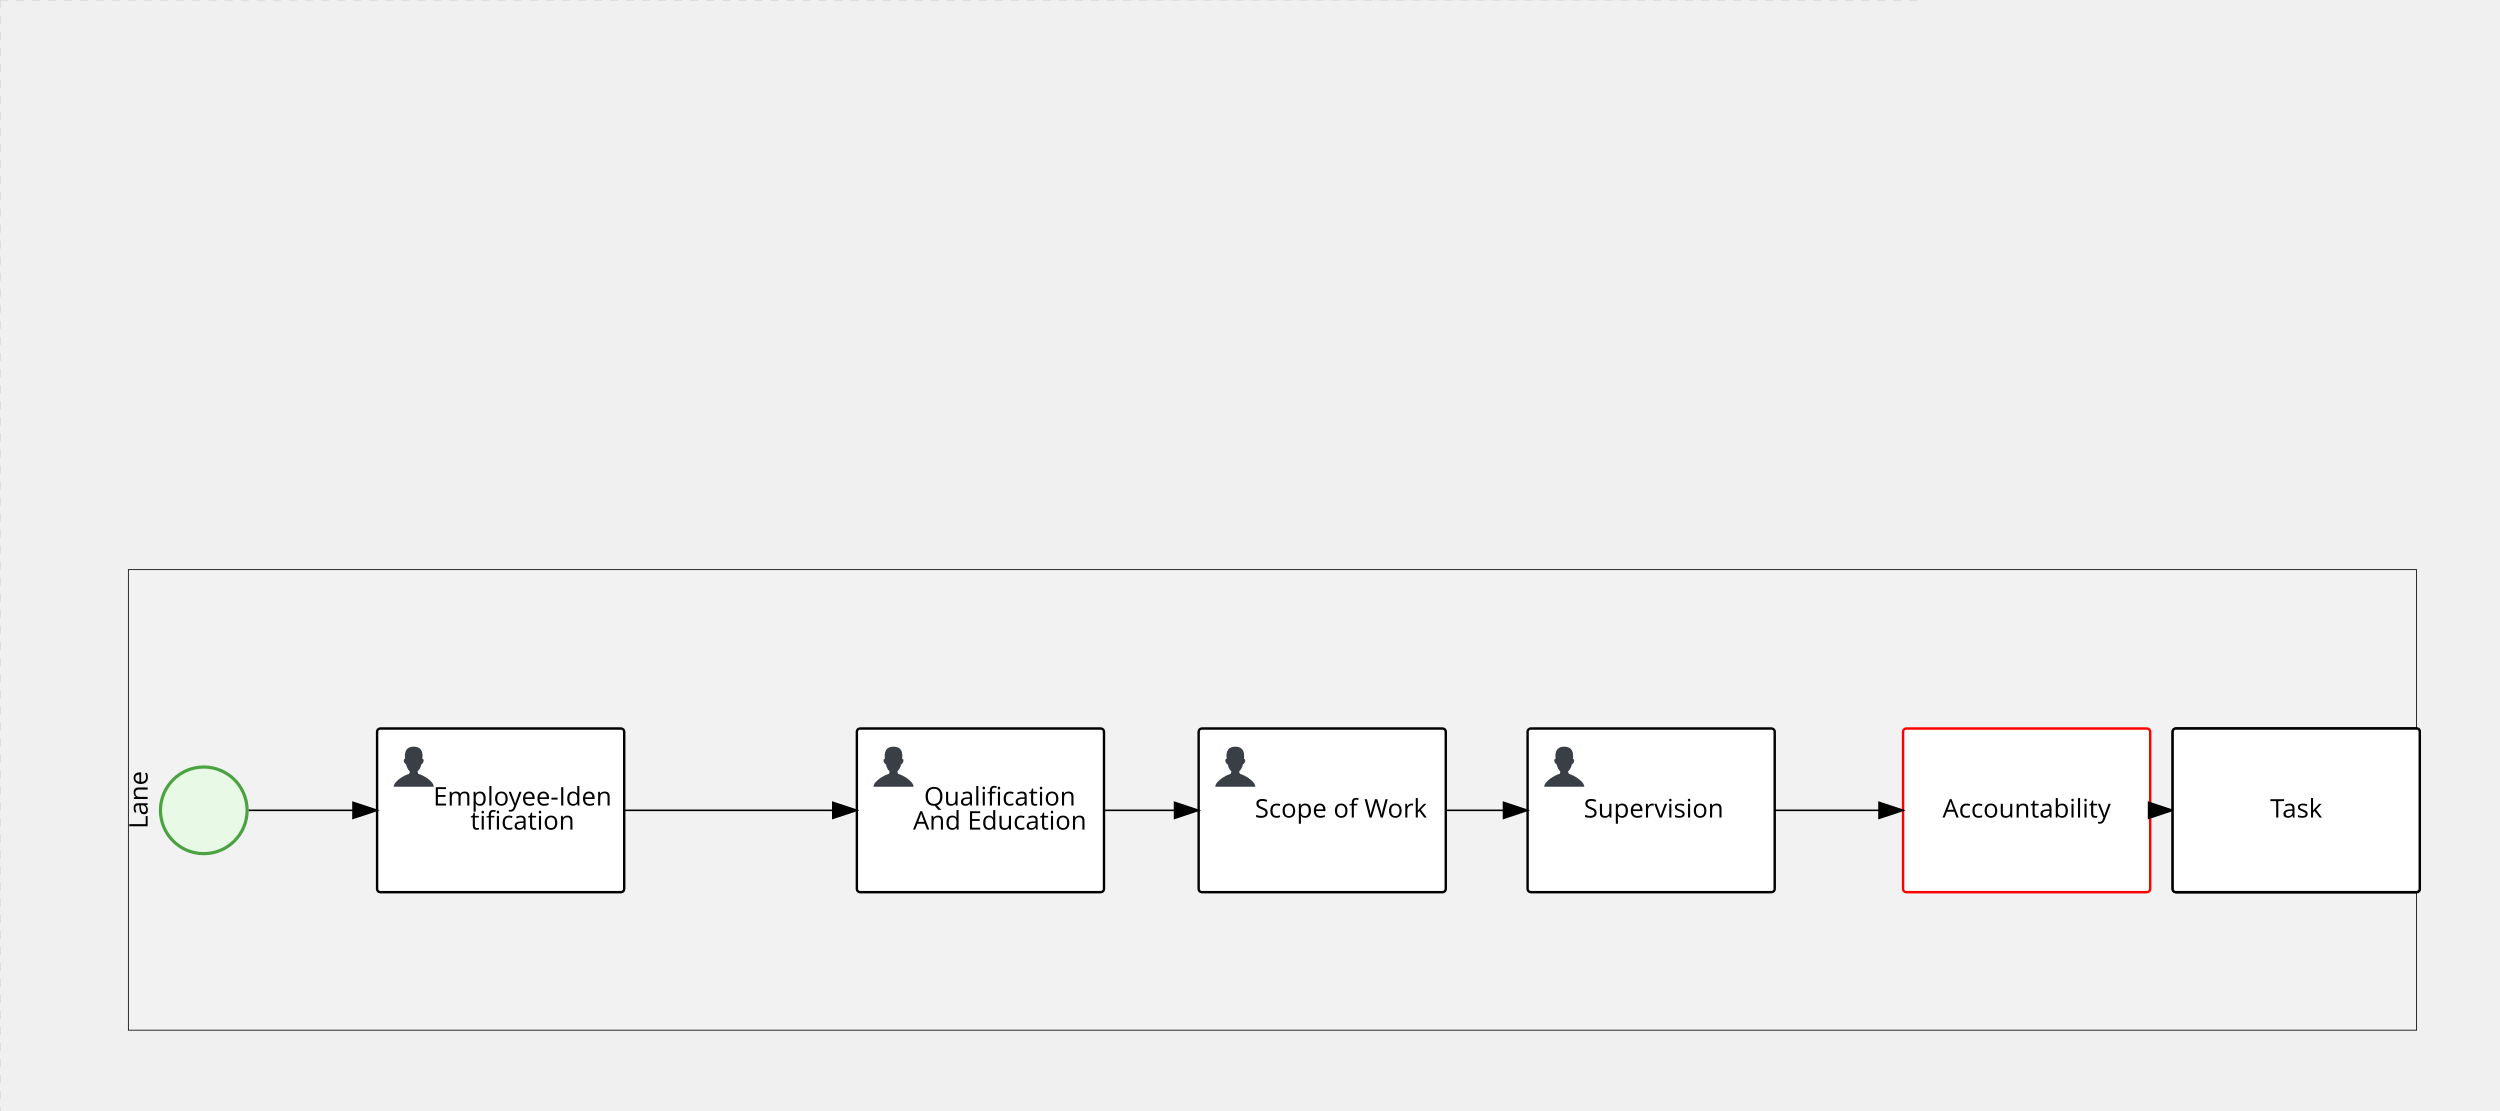
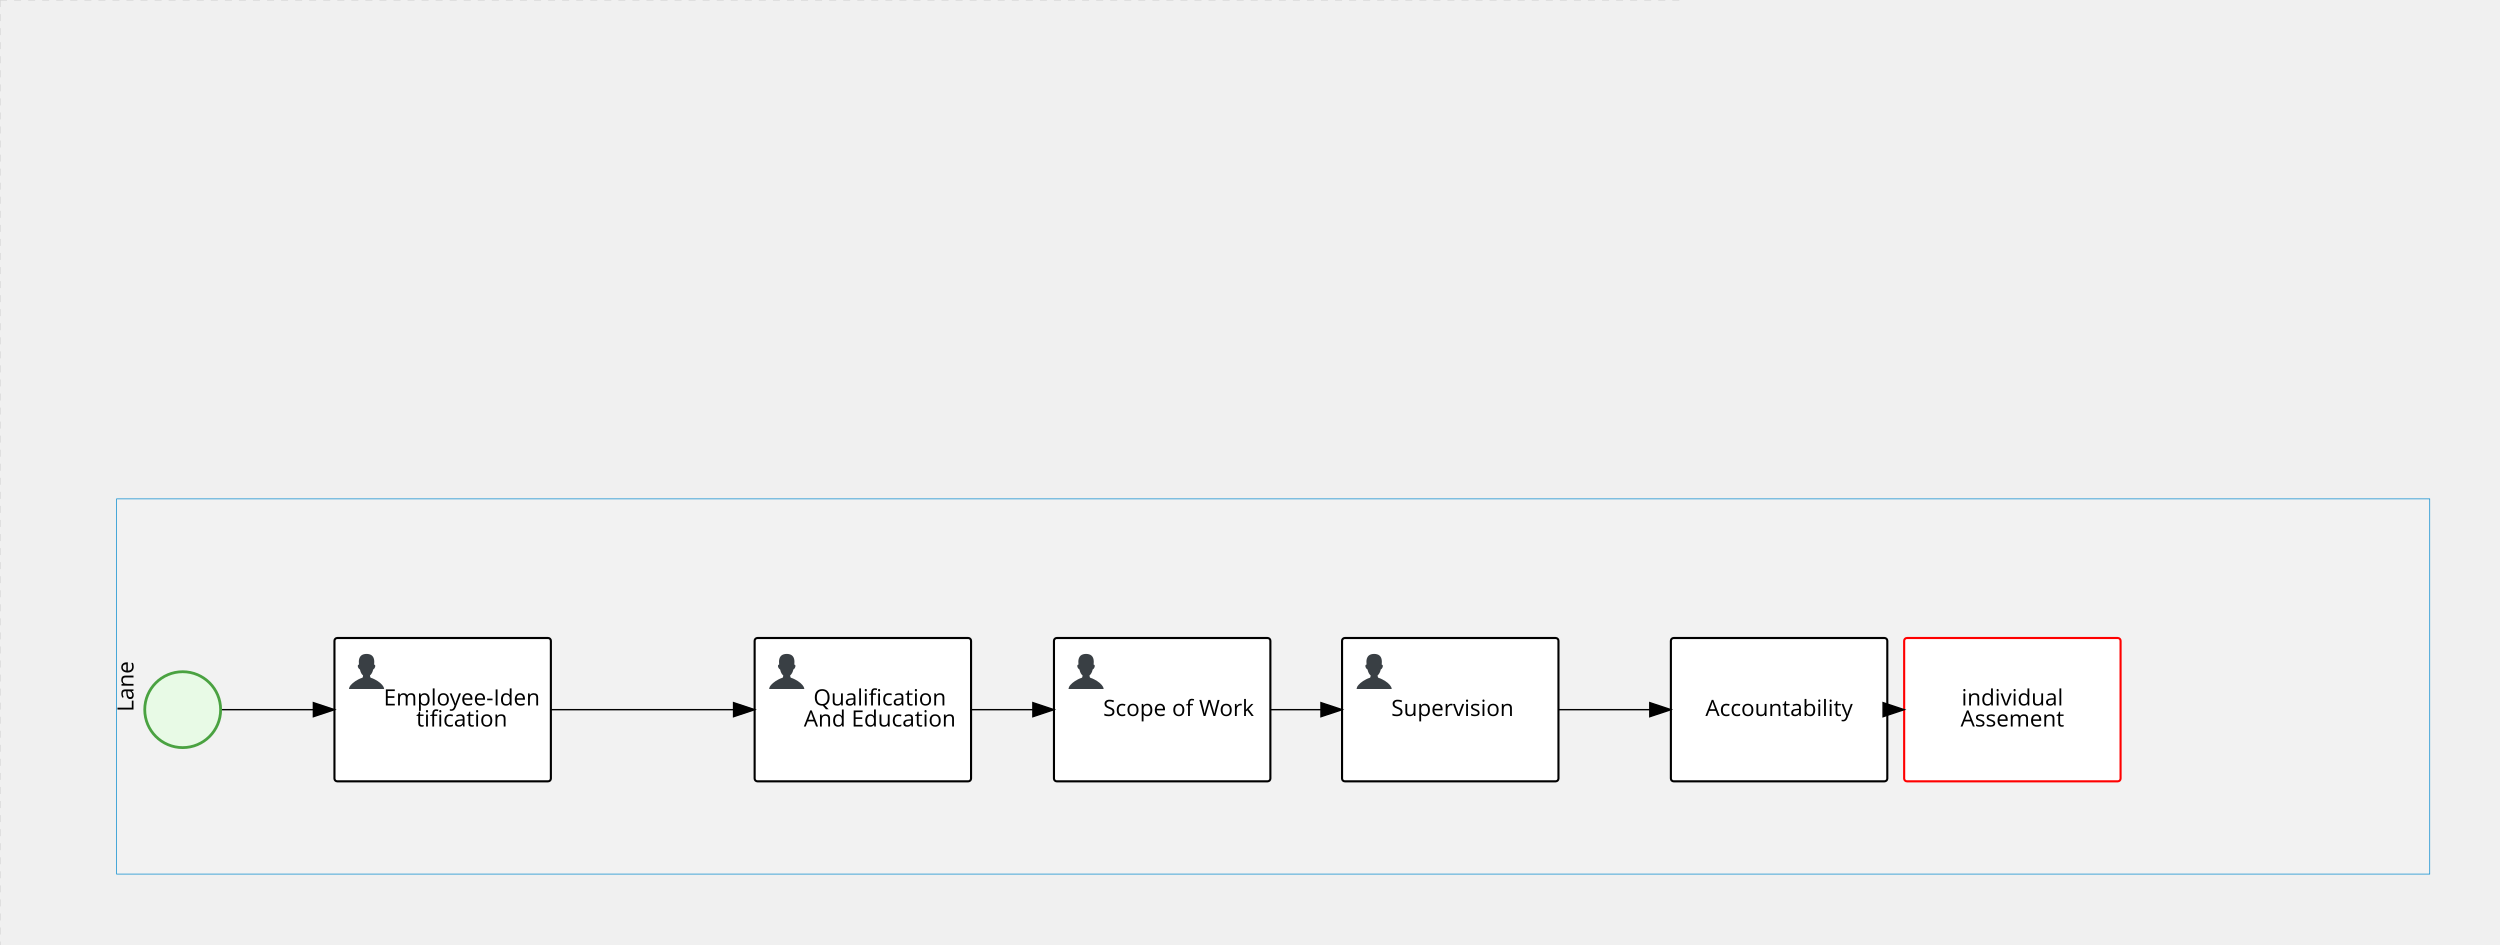
- <svg xmlns="http://www.w3.org/2000/svg" version="1.1" width="1558" height="692" viewBox="0 0 1558 692">
+ <svg xmlns="http://www.w3.org/2000/svg" version="1.1" width="1779" height="672" viewBox="0 0 1779 672">
  <defs />
  <g transform="matrix(1,0,0,1,0,0)">
    <g>
      <g>
        <g>
          <path fill="none" stroke="#d3d3d3" paint-order="fill stroke markers" d=" M 0 0 L 1200 0" stroke-miterlimit="10" stroke-opacity="0.8" stroke-dasharray="5" />
        </g>
        <g>
          <path fill="none" stroke="#d3d3d3" paint-order="fill stroke markers" d=" M 0 0 L 0 800" stroke-miterlimit="10" stroke-opacity="0.8" stroke-dasharray="5" />
        </g>
      </g>
-       <g id="_10B72848-0D5C-402D-8C16-73F7E30FBB40" bpmn2nodeid="_10B72848-0D5C-402D-8C16-73F7E30FBB40" transform="matrix(1,0,0,1,80,355)">
+       <g id="_10B72848-0D5C-402D-8C16-73F7E30FBB40" bpmn2nodeid="_10B72848-0D5C-402D-8C16-73F7E30FBB40" transform="matrix(1,0,0,1,83,355)">
        <g>
          <path fill="none" stroke="none" />
        </g>
        <g transform="matrix(1,0,0,1,0,0)">
-           <path fill="#f2f2f2" stroke="none" id="_10B72848-0D5C-402D-8C16-73F7E30FBB40?shapeType=BACKGROUND" paint-order="stroke fill markers" d=" M 0 0 L 1426 0 L 1426 287 L 0 287 L 0 0 Z Z" />
+           <path fill="#f2f2f2" stroke="none" id="_10B72848-0D5C-402D-8C16-73F7E30FBB40?shapeType=BACKGROUND" paint-order="stroke fill markers" d=" M 0 0 L 1646 0 L 1646 267 L 0 267 L 0 0 Z Z" />
        </g>
        <g transform="matrix(1,0,0,1,0,0)">
-           <path fill="none" stroke="rgb(0,0,0)" id="_10B72848-0D5C-402D-8C16-73F7E30FBB40?shapeType=BORDER&amp;renderType=STROKE" paint-order="fill stroke markers" d=" M 0 0 L 1426 0 L 1426 287 L 0 287 L 0 0 Z Z" stroke-miterlimit="10" stroke-width="0.5" stroke-dasharray="" />
-         </g>
-         <g transform="matrix(-1.8369701987210297e-16,-1,1,-1.8369701987210297e-16,0,161.5)">
+           <path fill="none" stroke="rgb(0,136,206)" id="_10B72848-0D5C-402D-8C16-73F7E30FBB40?shapeType=BORDER&amp;renderType=STROKE" paint-order="fill stroke markers" d=" M 0 0 L 1646 0 L 1646 267 L 0 267 L 0 0 Z Z" stroke-miterlimit="10" stroke-width="0.5" stroke-dasharray="" />
+         </g>
+         <g transform="matrix(-1.8369701987210297e-16,-1,1,-1.8369701987210297e-16,0,151.5)">
          <text fill="#000000" stroke="none" font-family="Open Sans" font-size="12pt" font-style="normal" font-weight="normal" text-decoration="normal" x="18" y="12" text-anchor="middle" dominant-baseline="alphabetic">Lane</text>
+         </g>
+         <g id="_73EF4763-FC0C-424F-BAD1-D4A4C171FF57" bpmn2nodeid="_73EF4763-FC0C-424F-BAD1-D4A4C171FF57" transform="matrix(1,0,0,1,872,99)">
+           <g>
+             <path fill="none" stroke="none" />
+           </g>
+           <g transform="matrix(1,0,0,1,0,0)">
+             <path fill="#ffffff" stroke="none" id="_73EF4763-FC0C-424F-BAD1-D4A4C171FF57?shapeType=BACKGROUND" paint-order="stroke fill markers" d=" M 2 0 L 152 0 L 152 0 A 2 2 0 0 1 154 2 L 154 100 L 154 100 A 2 2 0 0 1 152 102 L 2 102 L 2 102 A 2 2 0 0 1 0 100 L 0 2 L 0 2 A 2 2 0 0 1 2 0 Z" />
+           </g>
+           <g transform="matrix(1,0,0,1,0,0)">
+             <path fill="none" stroke="#000000" id="_73EF4763-FC0C-424F-BAD1-D4A4C171FF57?shapeType=BORDER&amp;renderType=STROKE" paint-order="fill stroke markers" d=" M 2 0 L 152 0 L 152 0 A 2 2 0 0 1 154 2 L 154 100 L 154 100 A 2 2 0 0 1 152 102 L 2 102 L 2 102 A 2 2 0 0 1 0 100 L 0 2 L 0 2 A 2 2 0 0 1 2 0 Z" stroke-miterlimit="10" stroke-width="1.5" stroke-dasharray="" />
+           </g>
+           <g>
+             <g transform="matrix(0.06,0,0,0.06,9.4,9.4)">
+               <g transform="matrix(1,0,0,1,0,0)">
+                 <path fill="#393f44" stroke="none" id="_73EF4763-FC0C-424F-BAD1-D4A4C171FF57_task__Rp8r__WReX" paint-order="stroke fill markers" d=" M 0 0 M 16 445.21 C 16 440.869 18.784 431.129 22.001 424.217 C 35.768 394.64 77.283 359.28 129 333.084 C 144.516 325.224 157.347 319.964 167.807 317.174 C 171.932 316.074 175.729 314.414 176.525 313.363 C 178.894 310.234 180.914 302.908 181.727 294.5 L 182.5 286.5 L 178.507 283.455 C 166.303 274.146 154.284 251.678 148.04 226.5 C 145.611 216.707 145.056 215.462 142.984 215.158 C 141.703 214.97 138.083 212.243 134.939 209.099 C 123.233 197.393 116.891 177.376 121.44 166.49 C 123.002 162.751 128.155 159.01 131.75 159.004 C 134.448 159 134.471 158.603 132.914 138.788 C 130.927 113.496 134.279 92.265 143.132 74.076 C 152.232 55.38 167.569 42.882 189.049 36.66 C 210.203 30.532 237.797 30.532 258.951 36.66 C 300.042 48.563 318.958 83.806 314.955 141 C 314.32 150.075 313.624 157.788 313.409 158.14 C 313.194 158.493 314.575 159.073 316.479 159.43 C 328.929 161.766 330.986 177.018 321.496 196.621 C 316.903 206.109 309.357 214.508 304.817 215.185 C 303.023 215.453 302.293 217.146 299.943 226.5 C 296.659 239.567 294.474 245.305 287.948 257.995 C 282.491 268.606 273.035 281.109 268.108 284.229 L 264.871 286.278 L 265.518 292.889 C 266.345 301.33 268.639 309.871 270.877 312.837 C 272.067 314.415 275.002 315.79 280.063 317.139 C 291.069 320.075 303.617 325.274 321 334.102 C 369.815 358.891 410.848 393.758 425.032 422.5 C 429.07 430.682 432 440.232 432 445.21 L 432 448 L 224 448 L 16 448 L 16 445.21 Z" />
+               </g>
+             </g>
+           </g>
+           <g transform="matrix(1,0,0,1,4.04,13.68)">
+             <g transform="matrix(0.04,0,0,0.04,63.36,69.12)">
+               <g transform="matrix(1,0,0,1,0,0)">
+                 <path fill="none" stroke="none" />
+               </g>
+               <g transform="matrix(1,0,0,1,0,0)">
+                 <path fill="none" stroke="none" />
+               </g>
+             </g>
+           </g>
+           <g transform="matrix(1,0,0,1,35,43.5)">
+             <text fill="#000000" stroke="none" font-family="Open Sans" font-size="12pt" font-style="normal" font-weight="normal" text-decoration="normal" x="43.57" y="12" text-anchor="middle" dominant-baseline="alphabetic">Supervision</text>
+           </g>
+         </g>
+         <g id="_1F878620-A5DF-4402-A6D1-BE9F1CBB6474" bpmn2nodeid="_1F878620-A5DF-4402-A6D1-BE9F1CBB6474" transform="matrix(1,0,0,1,1106,99)">
+           <g>
+             <path fill="none" stroke="none" />
+           </g>
+           <g transform="matrix(1,0,0,1,0,0)">
+             <path fill="#ffffff" stroke="none" id="_1F878620-A5DF-4402-A6D1-BE9F1CBB6474?shapeType=BACKGROUND" paint-order="stroke fill markers" d=" M 2 0 L 152 0 L 152 0 A 2 2 0 0 1 154 2 L 154 100 L 154 100 A 2 2 0 0 1 152 102 L 2 102 L 2 102 A 2 2 0 0 1 0 100 L 0 2 L 0 2 A 2 2 0 0 1 2 0 Z" />
+           </g>
+           <g transform="matrix(1,0,0,1,0,0)">
+             <path fill="none" stroke="#000000" id="_1F878620-A5DF-4402-A6D1-BE9F1CBB6474?shapeType=BORDER&amp;renderType=STROKE" paint-order="fill stroke markers" d=" M 2 0 L 152 0 L 152 0 A 2 2 0 0 1 154 2 L 154 100 L 154 100 A 2 2 0 0 1 152 102 L 2 102 L 2 102 A 2 2 0 0 1 0 100 L 0 2 L 0 2 A 2 2 0 0 1 2 0 Z" stroke-miterlimit="10" stroke-width="1.5" stroke-dasharray="" />
+           </g>
+           <g transform="matrix(1,0,0,1,24.56641,43.5)">
+             <text fill="#000000" stroke="none" font-family="Open Sans" font-size="12pt" font-style="normal" font-weight="normal" text-decoration="normal" x="52.434" y="12" text-anchor="middle" dominant-baseline="alphabetic">Accountability</text>
+           </g>
        </g>
        <g id="_499BF760-2EF1-4D68-B3E8-63A7B1DFFFDC" bpmn2nodeid="_499BF760-2EF1-4D68-B3E8-63A7B1DFFFDC" transform="matrix(1,0,0,1,155,99)">
          <g>
            <path fill="none" stroke="none" />
          </g>
          <g transform="matrix(1,0,0,1,0,0)">
            <path fill="#ffffff" stroke="none" id="_499BF760-2EF1-4D68-B3E8-63A7B1DFFFDC?shapeType=BACKGROUND" paint-order="stroke fill markers" d=" M 2 0 L 152 0 L 152 0 A 2 2 0 0 1 154 2 L 154 100 L 154 100 A 2 2 0 0 1 152 102 L 2 102 L 2 102 A 2 2 0 0 1 0 100 L 0 2 L 0 2 A 2 2 0 0 1 2 0 Z" />
          </g>
          <g transform="matrix(1,0,0,1,0,0)">
            <path fill="none" stroke="#000000" id="_499BF760-2EF1-4D68-B3E8-63A7B1DFFFDC?shapeType=BORDER&amp;renderType=STROKE" paint-order="fill stroke markers" d=" M 2 0 L 152 0 L 152 0 A 2 2 0 0 1 154 2 L 154 100 L 154 100 A 2 2 0 0 1 152 102 L 2 102 L 2 102 A 2 2 0 0 1 0 100 L 0 2 L 0 2 A 2 2 0 0 1 2 0 Z" stroke-miterlimit="10" stroke-width="1.5" stroke-dasharray="" />
          </g>
          <g>
            <g transform="matrix(0.06,0,0,0.06,9.4,9.4)">
              <g transform="matrix(1,0,0,1,0,0)">
                <path fill="#393f44" stroke="none" id="_499BF760-2EF1-4D68-B3E8-63A7B1DFFFDC_task__Rp8r__WReX" paint-order="stroke fill markers" d=" M 0 0 M 16 445.21 C 16 440.869 18.784 431.129 22.001 424.217 C 35.768 394.64 77.283 359.28 129 333.084 C 144.516 325.224 157.347 319.964 167.807 317.174 C 171.932 316.074 175.729 314.414 176.525 313.363 C 178.894 310.234 180.914 302.908 181.727 294.5 L 182.5 286.5 L 178.507 283.455 C 166.303 274.146 154.284 251.678 148.04 226.5 C 145.611 216.707 145.056 215.462 142.984 215.158 C 141.703 214.97 138.083 212.243 134.939 209.099 C 123.233 197.393 116.891 177.376 121.44 166.49 C 123.002 162.751 128.155 159.01 131.75 159.004 C 134.448 159 134.471 158.603 132.914 138.788 C 130.927 113.496 134.279 92.265 143.132 74.076 C 152.232 55.38 167.569 42.882 189.049 36.66 C 210.203 30.532 237.797 30.532 258.951 36.66 C 300.042 48.563 318.958 83.806 314.955 141 C 314.32 150.075 313.624 157.788 313.409 158.14 C 313.194 158.493 314.575 159.073 316.479 159.43 C 328.929 161.766 330.986 177.018 321.496 196.621 C 316.903 206.109 309.357 214.508 304.817 215.185 C 303.023 215.453 302.293 217.146 299.943 226.5 C 296.659 239.567 294.474 245.305 287.948 257.995 C 282.491 268.606 273.035 281.109 268.108 284.229 L 264.871 286.278 L 265.518 292.889 C 266.345 301.33 268.639 309.871 270.877 312.837 C 272.067 314.415 275.002 315.79 280.063 317.139 C 291.069 320.075 303.617 325.274 321 334.102 C 369.815 358.891 410.848 393.758 425.032 422.5 C 429.07 430.682 432 440.232 432 445.21 L 432 448 L 224 448 L 16 448 L 16 445.21 Z" />
              </g>
            </g>
          </g>
          <g transform="matrix(1,0,0,1,4.04,13.68)">
            <g transform="matrix(0.04,0,0,0.04,63.36,69.12)">
              <g transform="matrix(1,0,0,1,0,0)">
                <path fill="none" stroke="none" />
              </g>
              <g transform="matrix(1,0,0,1,0,0)">
                <path fill="none" stroke="none" />
              </g>
            </g>
          </g>
          <g transform="matrix(1,0,0,1,35,36)">
            <text fill="#000000" stroke="none" font-family="Open Sans" font-size="12pt" font-style="normal" font-weight="normal" text-decoration="normal" x="55.602" y="12" text-anchor="middle" dominant-baseline="alphabetic">Employee-Iden</text>
            <text fill="#000000" stroke="none" font-family="Open Sans" font-size="12pt" font-style="normal" font-weight="normal" text-decoration="normal" x="55.602" y="27" text-anchor="middle" dominant-baseline="alphabetic">     tification      </text>
          </g>
        </g>
        <g id="_1293294D-801D-46E5-9241-A8BDB0A29599" bpmn2nodeid="_1293294D-801D-46E5-9241-A8BDB0A29599" transform="matrix(1,0,0,1,19,122)">
          <g>
            <path fill="none" stroke="none" />
          </g>
          <g transform="matrix(0.125,0,0,0.125,0,0)">
            <g transform="matrix(1,0,0,1,0,0)">
              <path fill="#e8fae6" stroke="none" id="_1293294D-801D-46E5-9241-A8BDB0A29599?shapeType=BACKGROUND" paint-order="stroke fill markers" d=" M 0 0 M 444 224 C 444 263.9 434.2 300.8 414.4 334.5 C 394.7 368.2 368 394.9 334.4 414.5 C 300.8 434.1 263.9 444 224 444 C 184.1 444 147.2 434.2 113.5 414.4 C 79.8 394.7 53.1 368 33.5 334.4 C 13.9 300.8 4 263.9 4 224 C 4 184.1 13.8 147.2 33.6 113.5 C 53.4 79.8 80.1 53.1 113.6 33.5 C 147.1 13.9 184.1 4 224 4 C 263.9 4 300.8 13.8 334.5 33.6 C 368.2 53.4 394.9 80.1 414.5 113.6 C 434.1 147.1 444 184.1 444 224 Z" />
            </g>
            <g>
              <g transform="matrix(1,0,0,1,0,0)">
                <g transform="matrix(1,0,0,1,0,0)">
                  <path fill="#4aa241" stroke="none" id="_1293294D-801D-46E5-9241-A8BDB0A29599?shapeType=BORDER&amp;renderType=FILL" paint-order="stroke fill markers" d=" M 0 0 M 224 0 C 100.3 0 0 100.3 0 224 C 0 347.7 100.3 448 224 448 C 347.7 448 448 347.7 448 224 C 448 100.3 347.7 0 224 0 Z M 0 0 M 224 432 C 109.1 432 16 338.9 16 224 C 16 109.1 109.1 16 224 16 C 338.9 16 432 109.1 432 224 C 432 338.9 338.9 432 224 432 Z" />
                </g>
              </g>
            </g>
          </g>
          <g transform="matrix(1,0,0,1,28,61)" />
        </g>
        <g id="_34C46CD8-6034-434A-BEC7-85CEF20D0CF3" bpmn2nodeid="_34C46CD8-6034-434A-BEC7-85CEF20D0CF3" transform="matrix(1,0,0,1,454,99)">
          <g>
            <path fill="none" stroke="none" />
          </g>
          <g transform="matrix(1,0,0,1,0,0)">
            <path fill="#ffffff" stroke="none" id="_34C46CD8-6034-434A-BEC7-85CEF20D0CF3?shapeType=BACKGROUND" paint-order="stroke fill markers" d=" M 2 0 L 152 0 L 152 0 A 2 2 0 0 1 154 2 L 154 100 L 154 100 A 2 2 0 0 1 152 102 L 2 102 L 2 102 A 2 2 0 0 1 0 100 L 0 2 L 0 2 A 2 2 0 0 1 2 0 Z" />
          </g>
          <g transform="matrix(1,0,0,1,0,0)">
-             <path fill="none" stroke="rgb(0,0,0)" id="_34C46CD8-6034-434A-BEC7-85CEF20D0CF3?shapeType=BORDER&amp;renderType=STROKE" paint-order="fill stroke markers" d=" M 2 0 L 152 0 L 152 0 A 2 2 0 0 1 154 2 L 154 100 L 154 100 A 2 2 0 0 1 152 102 L 2 102 L 2 102 A 2 2 0 0 1 0 100 L 0 2 L 0 2 A 2 2 0 0 1 2 0 Z" stroke-miterlimit="10" stroke-width="1.5" stroke-dasharray="" />
+             <path fill="none" stroke="#000000" id="_34C46CD8-6034-434A-BEC7-85CEF20D0CF3?shapeType=BORDER&amp;renderType=STROKE" paint-order="fill stroke markers" d=" M 2 0 L 152 0 L 152 0 A 2 2 0 0 1 154 2 L 154 100 L 154 100 A 2 2 0 0 1 152 102 L 2 102 L 2 102 A 2 2 0 0 1 0 100 L 0 2 L 0 2 A 2 2 0 0 1 2 0 Z" stroke-miterlimit="10" stroke-width="1.5" stroke-dasharray="" />
          </g>
          <g>
            <g transform="matrix(0.06,0,0,0.06,9.4,9.4)">
              <g transform="matrix(1,0,0,1,0,0)">
                <path fill="#393f44" stroke="none" id="_34C46CD8-6034-434A-BEC7-85CEF20D0CF3_task__Rp8r__WReX" paint-order="stroke fill markers" d=" M 0 0 M 16 445.21 C 16 440.869 18.784 431.129 22.001 424.217 C 35.768 394.64 77.283 359.28 129 333.084 C 144.516 325.224 157.347 319.964 167.807 317.174 C 171.932 316.074 175.729 314.414 176.525 313.363 C 178.894 310.234 180.914 302.908 181.727 294.5 L 182.5 286.5 L 178.507 283.455 C 166.303 274.146 154.284 251.678 148.04 226.5 C 145.611 216.707 145.056 215.462 142.984 215.158 C 141.703 214.97 138.083 212.243 134.939 209.099 C 123.233 197.393 116.891 177.376 121.44 166.49 C 123.002 162.751 128.155 159.01 131.75 159.004 C 134.448 159 134.471 158.603 132.914 138.788 C 130.927 113.496 134.279 92.265 143.132 74.076 C 152.232 55.38 167.569 42.882 189.049 36.66 C 210.203 30.532 237.797 30.532 258.951 36.66 C 300.042 48.563 318.958 83.806 314.955 141 C 314.32 150.075 313.624 157.788 313.409 158.14 C 313.194 158.493 314.575 159.073 316.479 159.43 C 328.929 161.766 330.986 177.018 321.496 196.621 C 316.903 206.109 309.357 214.508 304.817 215.185 C 303.023 215.453 302.293 217.146 299.943 226.5 C 296.659 239.567 294.474 245.305 287.948 257.995 C 282.491 268.606 273.035 281.109 268.108 284.229 L 264.871 286.278 L 265.518 292.889 C 266.345 301.33 268.639 309.871 270.877 312.837 C 272.067 314.415 275.002 315.79 280.063 317.139 C 291.069 320.075 303.617 325.274 321 334.102 C 369.815 358.891 410.848 393.758 425.032 422.5 C 429.07 430.682 432 440.232 432 445.21 L 432 448 L 224 448 L 16 448 L 16 445.21 Z" />
              </g>
            </g>
          </g>
          <g transform="matrix(1,0,0,1,4.04,13.68)">
            <g transform="matrix(0.04,0,0,0.04,63.36,69.12)">
              <g transform="matrix(1,0,0,1,0,0)">
                <path fill="none" stroke="none" />
              </g>
              <g transform="matrix(1,0,0,1,0,0)">
                <path fill="none" stroke="none" />
              </g>
            </g>
          </g>
          <g transform="matrix(1,0,0,1,35,36)">
            <text fill="#000000" stroke="none" font-family="Open Sans" font-size="12pt" font-style="normal" font-weight="normal" text-decoration="normal" x="54.062" y="12" text-anchor="middle" dominant-baseline="alphabetic"> Qualification  </text>
            <text fill="#000000" stroke="none" font-family="Open Sans" font-size="12pt" font-style="normal" font-weight="normal" text-decoration="normal" x="54.062" y="27" text-anchor="middle" dominant-baseline="alphabetic">And Education</text>
          </g>
        </g>
        <g id="_AAE159F5-8BDC-417F-89F7-6B865C57510A" bpmn2nodeid="_AAE159F5-8BDC-417F-89F7-6B865C57510A" transform="matrix(1,0,0,1,667,99)">
          <g>
            <path fill="none" stroke="none" />
          </g>
          <g transform="matrix(1,0,0,1,0,0)">
            <path fill="#ffffff" stroke="none" id="_AAE159F5-8BDC-417F-89F7-6B865C57510A?shapeType=BACKGROUND" paint-order="stroke fill markers" d=" M 2 0 L 152 0 L 152 0 A 2 2 0 0 1 154 2 L 154 100 L 154 100 A 2 2 0 0 1 152 102 L 2 102 L 2 102 A 2 2 0 0 1 0 100 L 0 2 L 0 2 A 2 2 0 0 1 2 0 Z" />
          </g>
          <g transform="matrix(1,0,0,1,0,0)">
-             <path fill="none" stroke="rgb(0,0,0)" id="_AAE159F5-8BDC-417F-89F7-6B865C57510A?shapeType=BORDER&amp;renderType=STROKE" paint-order="fill stroke markers" d=" M 2 0 L 152 0 L 152 0 A 2 2 0 0 1 154 2 L 154 100 L 154 100 A 2 2 0 0 1 152 102 L 2 102 L 2 102 A 2 2 0 0 1 0 100 L 0 2 L 0 2 A 2 2 0 0 1 2 0 Z" stroke-miterlimit="10" stroke-width="1.5" stroke-dasharray="" />
+             <path fill="none" stroke="#000000" id="_AAE159F5-8BDC-417F-89F7-6B865C57510A?shapeType=BORDER&amp;renderType=STROKE" paint-order="fill stroke markers" d=" M 2 0 L 152 0 L 152 0 A 2 2 0 0 1 154 2 L 154 100 L 154 100 A 2 2 0 0 1 152 102 L 2 102 L 2 102 A 2 2 0 0 1 0 100 L 0 2 L 0 2 A 2 2 0 0 1 2 0 Z" stroke-miterlimit="10" stroke-width="1.5" stroke-dasharray="" />
          </g>
          <g>
            <g transform="matrix(0.06,0,0,0.06,9.4,9.4)">
              <g transform="matrix(1,0,0,1,0,0)">
                <path fill="#393f44" stroke="none" id="_AAE159F5-8BDC-417F-89F7-6B865C57510A_task__Rp8r__WReX" paint-order="stroke fill markers" d=" M 0 0 M 16 445.21 C 16 440.869 18.784 431.129 22.001 424.217 C 35.768 394.64 77.283 359.28 129 333.084 C 144.516 325.224 157.347 319.964 167.807 317.174 C 171.932 316.074 175.729 314.414 176.525 313.363 C 178.894 310.234 180.914 302.908 181.727 294.5 L 182.5 286.5 L 178.507 283.455 C 166.303 274.146 154.284 251.678 148.04 226.5 C 145.611 216.707 145.056 215.462 142.984 215.158 C 141.703 214.97 138.083 212.243 134.939 209.099 C 123.233 197.393 116.891 177.376 121.44 166.49 C 123.002 162.751 128.155 159.01 131.75 159.004 C 134.448 159 134.471 158.603 132.914 138.788 C 130.927 113.496 134.279 92.265 143.132 74.076 C 152.232 55.38 167.569 42.882 189.049 36.66 C 210.203 30.532 237.797 30.532 258.951 36.66 C 300.042 48.563 318.958 83.806 314.955 141 C 314.32 150.075 313.624 157.788 313.409 158.14 C 313.194 158.493 314.575 159.073 316.479 159.43 C 328.929 161.766 330.986 177.018 321.496 196.621 C 316.903 206.109 309.357 214.508 304.817 215.185 C 303.023 215.453 302.293 217.146 299.943 226.5 C 296.659 239.567 294.474 245.305 287.948 257.995 C 282.491 268.606 273.035 281.109 268.108 284.229 L 264.871 286.278 L 265.518 292.889 C 266.345 301.33 268.639 309.871 270.877 312.837 C 272.067 314.415 275.002 315.79 280.063 317.139 C 291.069 320.075 303.617 325.274 321 334.102 C 369.815 358.891 410.848 393.758 425.032 422.5 C 429.07 430.682 432 440.232 432 445.21 L 432 448 L 224 448 L 16 448 L 16 445.21 Z" />
              </g>
            </g>
          </g>
          <g transform="matrix(1,0,0,1,4.04,13.68)">
            <g transform="matrix(0.04,0,0,0.04,63.36,69.12)">
              <g transform="matrix(1,0,0,1,0,0)">
                <path fill="none" stroke="none" />
              </g>
              <g transform="matrix(1,0,0,1,0,0)">
                <path fill="none" stroke="none" />
              </g>
            </g>
          </g>
          <g transform="matrix(1,0,0,1,35,43.5)">
            <text fill="#000000" stroke="none" font-family="Open Sans" font-size="12pt" font-style="normal" font-weight="normal" text-decoration="normal" x="53.664" y="12" text-anchor="middle" dominant-baseline="alphabetic">Scope of Work</text>
          </g>
        </g>
-         <g id="_73EF4763-FC0C-424F-BAD1-D4A4C171FF57" bpmn2nodeid="_73EF4763-FC0C-424F-BAD1-D4A4C171FF57" transform="matrix(1,0,0,1,872,99)">
-           <g>
-             <path fill="none" stroke="none" />
-           </g>
-           <g transform="matrix(1,0,0,1,0,0)">
-             <path fill="#ffffff" stroke="none" id="_73EF4763-FC0C-424F-BAD1-D4A4C171FF57?shapeType=BACKGROUND" paint-order="stroke fill markers" d=" M 2 0 L 152 0 L 152 0 A 2 2 0 0 1 154 2 L 154 100 L 154 100 A 2 2 0 0 1 152 102 L 2 102 L 2 102 A 2 2 0 0 1 0 100 L 0 2 L 0 2 A 2 2 0 0 1 2 0 Z" />
-           </g>
-           <g transform="matrix(1,0,0,1,0,0)">
-             <path fill="none" stroke="rgb(0,0,0)" id="_73EF4763-FC0C-424F-BAD1-D4A4C171FF57?shapeType=BORDER&amp;renderType=STROKE" paint-order="fill stroke markers" d=" M 2 0 L 152 0 L 152 0 A 2 2 0 0 1 154 2 L 154 100 L 154 100 A 2 2 0 0 1 152 102 L 2 102 L 2 102 A 2 2 0 0 1 0 100 L 0 2 L 0 2 A 2 2 0 0 1 2 0 Z" stroke-miterlimit="10" stroke-width="1.5" stroke-dasharray="" />
-           </g>
-           <g>
-             <g transform="matrix(0.06,0,0,0.06,9.4,9.4)">
-               <g transform="matrix(1,0,0,1,0,0)">
-                 <path fill="#393f44" stroke="none" id="_73EF4763-FC0C-424F-BAD1-D4A4C171FF57_task__Rp8r__WReX" paint-order="stroke fill markers" d=" M 0 0 M 16 445.21 C 16 440.869 18.784 431.129 22.001 424.217 C 35.768 394.64 77.283 359.28 129 333.084 C 144.516 325.224 157.347 319.964 167.807 317.174 C 171.932 316.074 175.729 314.414 176.525 313.363 C 178.894 310.234 180.914 302.908 181.727 294.5 L 182.5 286.5 L 178.507 283.455 C 166.303 274.146 154.284 251.678 148.04 226.5 C 145.611 216.707 145.056 215.462 142.984 215.158 C 141.703 214.97 138.083 212.243 134.939 209.099 C 123.233 197.393 116.891 177.376 121.44 166.49 C 123.002 162.751 128.155 159.01 131.75 159.004 C 134.448 159 134.471 158.603 132.914 138.788 C 130.927 113.496 134.279 92.265 143.132 74.076 C 152.232 55.38 167.569 42.882 189.049 36.66 C 210.203 30.532 237.797 30.532 258.951 36.66 C 300.042 48.563 318.958 83.806 314.955 141 C 314.32 150.075 313.624 157.788 313.409 158.14 C 313.194 158.493 314.575 159.073 316.479 159.43 C 328.929 161.766 330.986 177.018 321.496 196.621 C 316.903 206.109 309.357 214.508 304.817 215.185 C 303.023 215.453 302.293 217.146 299.943 226.5 C 296.659 239.567 294.474 245.305 287.948 257.995 C 282.491 268.606 273.035 281.109 268.108 284.229 L 264.871 286.278 L 265.518 292.889 C 266.345 301.33 268.639 309.871 270.877 312.837 C 272.067 314.415 275.002 315.79 280.063 317.139 C 291.069 320.075 303.617 325.274 321 334.102 C 369.815 358.891 410.848 393.758 425.032 422.5 C 429.07 430.682 432 440.232 432 445.21 L 432 448 L 224 448 L 16 448 L 16 445.21 Z" />
-               </g>
-             </g>
-           </g>
-           <g transform="matrix(1,0,0,1,4.04,13.68)">
-             <g transform="matrix(0.04,0,0,0.04,63.36,69.12)">
-               <g transform="matrix(1,0,0,1,0,0)">
-                 <path fill="none" stroke="none" />
-               </g>
-               <g transform="matrix(1,0,0,1,0,0)">
-                 <path fill="none" stroke="none" />
-               </g>
-             </g>
-           </g>
-           <g transform="matrix(1,0,0,1,35,43.5)">
-             <text fill="#000000" stroke="none" font-family="Open Sans" font-size="12pt" font-style="normal" font-weight="normal" text-decoration="normal" x="43.57" y="12" text-anchor="middle" dominant-baseline="alphabetic">Supervision</text>
-           </g>
-         </g>
-         <g id="_1F878620-A5DF-4402-A6D1-BE9F1CBB6474" bpmn2nodeid="_1F878620-A5DF-4402-A6D1-BE9F1CBB6474" transform="matrix(1,0,0,1,1106,99)">
-           <g>
-             <path fill="none" stroke="none" />
-           </g>
-           <g transform="matrix(1,0,0,1,0,0)">
-             <path fill="#ffffff" stroke="none" id="_1F878620-A5DF-4402-A6D1-BE9F1CBB6474?shapeType=BACKGROUND" paint-order="stroke fill markers" d=" M 2 0 L 152 0 L 152 0 A 2 2 0 0 1 154 2 L 154 100 L 154 100 A 2 2 0 0 1 152 102 L 2 102 L 2 102 A 2 2 0 0 1 0 100 L 0 2 L 0 2 A 2 2 0 0 1 2 0 Z" />
-           </g>
-           <g transform="matrix(1,0,0,1,0,0)">
-             <path fill="none" stroke="rgb(255,0,0)" id="_1F878620-A5DF-4402-A6D1-BE9F1CBB6474?shapeType=BORDER&amp;renderType=STROKE" paint-order="fill stroke markers" d=" M 2 0 L 152 0 L 152 0 A 2 2 0 0 1 154 2 L 154 100 L 154 100 A 2 2 0 0 1 152 102 L 2 102 L 2 102 A 2 2 0 0 1 0 100 L 0 2 L 0 2 A 2 2 0 0 1 2 0 Z" stroke-miterlimit="10" stroke-width="1.5" stroke-dasharray="" />
-           </g>
-           <g transform="matrix(1,0,0,1,24.56641,43.5)">
-             <text fill="#000000" stroke="none" font-family="Open Sans" font-size="12pt" font-style="normal" font-weight="normal" text-decoration="normal" x="52.434" y="12" text-anchor="middle" dominant-baseline="alphabetic">Accountability</text>
-           </g>
-         </g>
+         <g id="_A3E35E85-539C-4D4E-92E6-C57A729AB199" bpmn2nodeid="_A3E35E85-539C-4D4E-92E6-C57A729AB199" transform="matrix(1,0,0,1,1272,99)">
+           <g>
+             <path fill="none" stroke="none" />
+           </g>
+           <g transform="matrix(1,0,0,1,0,0)">
+             <path fill="#ffffff" stroke="none" id="_A3E35E85-539C-4D4E-92E6-C57A729AB199?shapeType=BACKGROUND" paint-order="stroke fill markers" d=" M 2 0 L 152 0 L 152 0 A 2 2 0 0 1 154 2 L 154 100 L 154 100 A 2 2 0 0 1 152 102 L 2 102 L 2 102 A 2 2 0 0 1 0 100 L 0 2 L 0 2 A 2 2 0 0 1 2 0 Z" />
+           </g>
+           <g transform="matrix(1,0,0,1,0,0)">
+             <path fill="none" stroke="rgb(255,0,0)" id="_A3E35E85-539C-4D4E-92E6-C57A729AB199?shapeType=BORDER&amp;renderType=STROKE" paint-order="fill stroke markers" d=" M 2 0 L 152 0 L 152 0 A 2 2 0 0 1 154 2 L 154 100 L 154 100 A 2 2 0 0 1 152 102 L 2 102 L 2 102 A 2 2 0 0 1 0 100 L 0 2 L 0 2 A 2 2 0 0 1 2 0 Z" stroke-miterlimit="10" stroke-width="1.5" stroke-dasharray="" />
+           </g>
+           <g transform="matrix(1,0,0,1,38.74609,36)">
+             <text fill="#000000" stroke="none" font-family="Open Sans" font-size="12pt" font-style="normal" font-weight="normal" text-decoration="normal" x="38.254" y="12" text-anchor="middle" dominant-baseline="alphabetic">individual </text>
+             <text fill="#000000" stroke="none" font-family="Open Sans" font-size="12pt" font-style="normal" font-weight="normal" text-decoration="normal" x="38.254" y="27" text-anchor="middle" dominant-baseline="alphabetic">Assement </text>
+           </g>
+         </g>
+       </g>
+       <g id="_7FBFD5A7-2A5F-4EC4-80C0-D9D8FC39363B" bpmn2nodeid="_7FBFD5A7-2A5F-4EC4-80C0-D9D8FC39363B" transform="matrix(1,0,0,1,0,0)">
+         <g>
+           <path fill="none" stroke="#000000" paint-order="fill stroke markers" d=" M 904 505 L 940 505" stroke-miterlimit="10" stroke-dasharray="" />
+         </g>
+         <g transform="matrix(1,0,0,1,904,505)" />
+         <g transform="matrix(6.123233995736766e-17,1,-1,6.123233995736766e-17,955,500)">
+           <path fill="#000000" stroke="#000000" paint-order="fill stroke markers" d=" M 10 15 L 0 15 L 5 0 Z" stroke-miterlimit="10" stroke-dasharray="" />
+         </g>
+         <g transform="matrix(1,0,0,1,904,495)" />
+       </g>
+       <g id="_7127471E-00E8-4901-9428-C1BDF698695B" bpmn2nodeid="_7127471E-00E8-4901-9428-C1BDF698695B" transform="matrix(1,0,0,1,0,0)">
+         <g>
+           <path fill="none" stroke="#000000" paint-order="fill stroke markers" d=" M 1109 505 L 1174 505" stroke-miterlimit="10" stroke-dasharray="" />
+         </g>
+         <g transform="matrix(1,0,0,1,1109,505)" />
+         <g transform="matrix(6.123233995736766e-17,1,-1,6.123233995736766e-17,1189,500)">
+           <path fill="#000000" stroke="#000000" paint-order="fill stroke markers" d=" M 10 15 L 0 15 L 5 0 Z" stroke-miterlimit="10" stroke-dasharray="" />
+         </g>
+         <g transform="matrix(1,0,0,1,1109,495)" />
+       </g>
+       <g id="_A958A6C4-1792-4DFE-B045-436961B3598C" bpmn2nodeid="_A958A6C4-1792-4DFE-B045-436961B3598C" transform="matrix(1,0,0,1,0,0)">
+         <g>
+           <path fill="none" stroke="#000000" paint-order="fill stroke markers" d=" M 1343 505 L 1340 505" stroke-miterlimit="10" stroke-dasharray="" />
+         </g>
+         <g transform="matrix(1,0,0,1,1343,505)" />
+         <g transform="matrix(6.123233995736766e-17,1,-1,6.123233995736766e-17,1355,500)">
+           <path fill="#000000" stroke="#000000" paint-order="fill stroke markers" d=" M 10 15 L 0 15 L 5 0 Z" stroke-miterlimit="10" stroke-dasharray="" />
+         </g>
+         <g transform="matrix(1,0,0,1,1343,495)" />
      </g>
      <g id="_2696AD69-4DCB-4355-A38A-EED02C0C85F9" bpmn2nodeid="_2696AD69-4DCB-4355-A38A-EED02C0C85F9" transform="matrix(1,0,0,1,0,0)">
        <g>
-           <path fill="none" stroke="#000000" paint-order="fill stroke markers" d=" M 155 505 L 220 505" stroke-miterlimit="10" stroke-dasharray="" />
-         </g>
-         <g transform="matrix(1,0,0,1,155,505)" />
-         <g transform="matrix(6.123233995736766e-17,1,-1,6.123233995736766e-17,235,500)">
-           <path fill="#000000" stroke="#000000" paint-order="fill stroke markers" d=" M 10 15 L 0 15 L 5 0 Z" stroke-miterlimit="10" stroke-dasharray="" />
-         </g>
-         <g transform="matrix(1,0,0,1,155,495)" />
+           <path fill="none" stroke="#000000" paint-order="fill stroke markers" d=" M 158 505 L 223 505" stroke-miterlimit="10" stroke-dasharray="" />
+         </g>
+         <g transform="matrix(1,0,0,1,158,505)" />
+         <g transform="matrix(6.123233995736766e-17,1,-1,6.123233995736766e-17,238,500)">
+           <path fill="#000000" stroke="#000000" paint-order="fill stroke markers" d=" M 10 15 L 0 15 L 5 0 Z" stroke-miterlimit="10" stroke-dasharray="" />
+         </g>
+         <g transform="matrix(1,0,0,1,158,495)" />
      </g>
      <g id="_C8FFB0FF-4A78-4AEB-B059-E45356DAF0D3" bpmn2nodeid="_C8FFB0FF-4A78-4AEB-B059-E45356DAF0D3" transform="matrix(1,0,0,1,0,0)">
        <g>
-           <path fill="none" stroke="#000000" paint-order="fill stroke markers" d=" M 389 505 L 519 505" stroke-miterlimit="10" stroke-dasharray="" />
-         </g>
-         <g transform="matrix(1,0,0,1,389,505)" />
-         <g transform="matrix(6.123233995736766e-17,1,-1,6.123233995736766e-17,534,500)">
-           <path fill="#000000" stroke="#000000" paint-order="fill stroke markers" d=" M 10 15 L 0 15 L 5 0 Z" stroke-miterlimit="10" stroke-dasharray="" />
-         </g>
-         <g transform="matrix(1,0,0,1,389,495)" />
+           <path fill="none" stroke="#000000" paint-order="fill stroke markers" d=" M 392 505 L 522 505" stroke-miterlimit="10" stroke-dasharray="" />
+         </g>
+         <g transform="matrix(1,0,0,1,392,505)" />
+         <g transform="matrix(6.123233995736766e-17,1,-1,6.123233995736766e-17,537,500)">
+           <path fill="#000000" stroke="#000000" paint-order="fill stroke markers" d=" M 10 15 L 0 15 L 5 0 Z" stroke-miterlimit="10" stroke-dasharray="" />
+         </g>
+         <g transform="matrix(1,0,0,1,392,495)" />
      </g>
      <g id="_7B43B535-7153-4B13-A0A3-8606E2629288" bpmn2nodeid="_7B43B535-7153-4B13-A0A3-8606E2629288" transform="matrix(1,0,0,1,0,0)">
        <g>
-           <path fill="none" stroke="#000000" paint-order="fill stroke markers" d=" M 688 505 L 732 505" stroke-miterlimit="10" stroke-dasharray="" />
-         </g>
-         <g transform="matrix(1,0,0,1,688,505)" />
-         <g transform="matrix(6.123233995736766e-17,1,-1,6.123233995736766e-17,747,500)">
-           <path fill="#000000" stroke="#000000" paint-order="fill stroke markers" d=" M 10 15 L 0 15 L 5 0 Z" stroke-miterlimit="10" stroke-dasharray="" />
-         </g>
-         <g transform="matrix(1,0,0,1,688,495)" />
-       </g>
-       <g id="_7FBFD5A7-2A5F-4EC4-80C0-D9D8FC39363B" bpmn2nodeid="_7FBFD5A7-2A5F-4EC4-80C0-D9D8FC39363B" transform="matrix(1,0,0,1,0,0)">
-         <g>
-           <path fill="none" stroke="#000000" paint-order="fill stroke markers" d=" M 901 505 L 937 505" stroke-miterlimit="10" stroke-dasharray="" />
-         </g>
-         <g transform="matrix(1,0,0,1,901,505)" />
-         <g transform="matrix(6.123233995736766e-17,1,-1,6.123233995736766e-17,952,500)">
-           <path fill="#000000" stroke="#000000" paint-order="fill stroke markers" d=" M 10 15 L 0 15 L 5 0 Z" stroke-miterlimit="10" stroke-dasharray="" />
-         </g>
-         <g transform="matrix(1,0,0,1,901,495)" />
-       </g>
-       <g id="_7127471E-00E8-4901-9428-C1BDF698695B" bpmn2nodeid="_7127471E-00E8-4901-9428-C1BDF698695B">
-         <g>
-           <path fill="none" stroke="#000000" paint-order="fill stroke markers" d=" M 1106 505 L 1171 505" stroke-miterlimit="10" stroke-dasharray="" />
-         </g>
-         <g transform="matrix(1,0,0,1,1106,505)" />
-         <g transform="matrix(6.123233995736766e-17,1,-1,6.123233995736766e-17,1186,500)">
-           <path fill="#000000" stroke="#000000" paint-order="fill stroke markers" d=" M 10 15 L 0 15 L 5 0 Z" stroke-miterlimit="10" stroke-dasharray="" />
-         </g>
-         <g transform="matrix(1,0,0,1,1106,495)" />
-       </g>
-       <g id="_A3E35E85-539C-4D4E-92E6-C57A729AB199" bpmn2nodeid="_A3E35E85-539C-4D4E-92E6-C57A729AB199" transform="matrix(1,0,0,1,1354,454)">
-         <g>
-           <path fill="none" stroke="none" />
-         </g>
-         <g transform="matrix(1,0,0,1,0,0)">
-           <path fill="#ffffff" stroke="none" id="_A3E35E85-539C-4D4E-92E6-C57A729AB199?shapeType=BACKGROUND" paint-order="stroke fill markers" d=" M 2 0 L 152 0 L 152 0 A 2 2 0 0 1 154 2 L 154 100 L 154 100 A 2 2 0 0 1 152 102 L 2 102 L 2 102 A 2 2 0 0 1 0 100 L 0 2 L 0 2 A 2 2 0 0 1 2 0 Z" />
-         </g>
-         <g transform="matrix(1,0,0,1,0,0)">
-           <path fill="none" stroke="rgb(0,0,0)" id="_A3E35E85-539C-4D4E-92E6-C57A729AB199?shapeType=BORDER&amp;renderType=STROKE" paint-order="fill stroke markers" d=" M 2 0 L 152 0 L 152 0 A 2 2 0 0 1 154 2 L 154 100 L 154 100 A 2 2 0 0 1 152 102 L 2 102 L 2 102 A 2 2 0 0 1 0 100 L 0 2 L 0 2 A 2 2 0 0 1 2 0 Z" stroke-miterlimit="10" stroke-width="1.5" stroke-dasharray="" />
-         </g>
-         <g transform="matrix(1,0,0,1,60.75,43.5)">
-           <text fill="#000000" stroke="none" font-family="Open Sans" font-size="12pt" font-style="normal" font-weight="normal" text-decoration="normal" x="16.25" y="12" text-anchor="middle" dominant-baseline="alphabetic">Task</text>
-         </g>
-       </g>
-       <g id="_A958A6C4-1792-4DFE-B045-436961B3598C" bpmn2nodeid="_A958A6C4-1792-4DFE-B045-436961B3598C">
-         <g>
-           <path fill="none" stroke="#000000" paint-order="fill stroke markers" d=" M 1340 505 L 1339 505" stroke-miterlimit="10" stroke-dasharray="" />
-         </g>
-         <g transform="matrix(1,0,0,1,1340,505)" />
-         <g transform="matrix(6.123233995736766e-17,1,-1,6.123233995736766e-17,1354,500)">
-           <path fill="#000000" stroke="#000000" paint-order="fill stroke markers" d=" M 10 15 L 0 15 L 5 0 Z" stroke-miterlimit="10" stroke-dasharray="" />
-         </g>
-         <g transform="matrix(1,0,0,1,1340,495)" />
-       </g>
-       <g id="_A3E35E85-539C-4D4E-92E6-C57A729AB199" bpmn2nodeid="_A3E35E85-539C-4D4E-92E6-C57A729AB199" transform="matrix(1,0,0,1,1354,454)">
-         <g>
-           <path fill="none" stroke="none" />
-         </g>
-         <g transform="matrix(1,0,0,1,0,0)">
-           <path fill="#ffffff" stroke="none" id="_A3E35E85-539C-4D4E-92E6-C57A729AB199?shapeType=BACKGROUND" paint-order="stroke fill markers" d=" M 2 0 L 152 0 L 152 0 A 2 2 0 0 1 154 2 L 154 100 L 154 100 A 2 2 0 0 1 152 102 L 2 102 L 2 102 A 2 2 0 0 1 0 100 L 0 2 L 0 2 A 2 2 0 0 1 2 0 Z" />
-         </g>
-         <g transform="matrix(1,0,0,1,0,0)">
-           <path fill="none" stroke="rgb(0,0,0)" id="_A3E35E85-539C-4D4E-92E6-C57A729AB199?shapeType=BORDER&amp;renderType=STROKE" paint-order="fill stroke markers" d=" M 2 0 L 152 0 L 152 0 A 2 2 0 0 1 154 2 L 154 100 L 154 100 A 2 2 0 0 1 152 102 L 2 102 L 2 102 A 2 2 0 0 1 0 100 L 0 2 L 0 2 A 2 2 0 0 1 2 0 Z" stroke-miterlimit="10" stroke-width="1.5" stroke-dasharray="" />
-         </g>
-         <g transform="matrix(1,0,0,1,60.75,43.5)">
-           <text fill="#000000" stroke="none" font-family="Open Sans" font-size="12pt" font-style="normal" font-weight="normal" text-decoration="normal" x="16.25" y="12" text-anchor="middle" dominant-baseline="alphabetic">Task</text>
-         </g>
-       </g>
-       <g transform="matrix(1,0,0,1,1354,454)" />
-       <g transform="matrix(1,0,0,1,80,355)" />
-       <g transform="matrix(1,0,0,1,235,454)" />
-       <g transform="matrix(1,0,0,1,99,477)" />
-       <g transform="matrix(1,0,0,1,534,454)" />
-       <g transform="matrix(1,0,0,1,747,454)" />
-       <g transform="matrix(1,0,0,1,952,454)" />
-       <g transform="matrix(1,0,0,1,1186,454)" />
+           <path fill="none" stroke="#000000" paint-order="fill stroke markers" d=" M 691 505 L 735 505" stroke-miterlimit="10" stroke-dasharray="" />
+         </g>
+         <g transform="matrix(1,0,0,1,691,505)" />
+         <g transform="matrix(6.123233995736766e-17,1,-1,6.123233995736766e-17,750,500)">
+           <path fill="#000000" stroke="#000000" paint-order="fill stroke markers" d=" M 10 15 L 0 15 L 5 0 Z" stroke-miterlimit="10" stroke-dasharray="" />
+         </g>
+         <g transform="matrix(1,0,0,1,691,495)" />
+       </g>
+       <g transform="matrix(1,0,0,1,83,355)" />
+       <g transform="matrix(1,0,0,1,955,454)" />
+       <g transform="matrix(1,0,0,1,1189,454)" />
+       <g transform="matrix(1,0,0,1,238,454)" />
+       <g transform="matrix(1,0,0,1,102,477)" />
+       <g transform="matrix(1,0,0,1,537,454)" />
+       <g transform="matrix(1,0,0,1,750,454)" />
+       <g transform="matrix(1,0,0,1,1355,454)" />
    </g>
  </g>
</svg>
